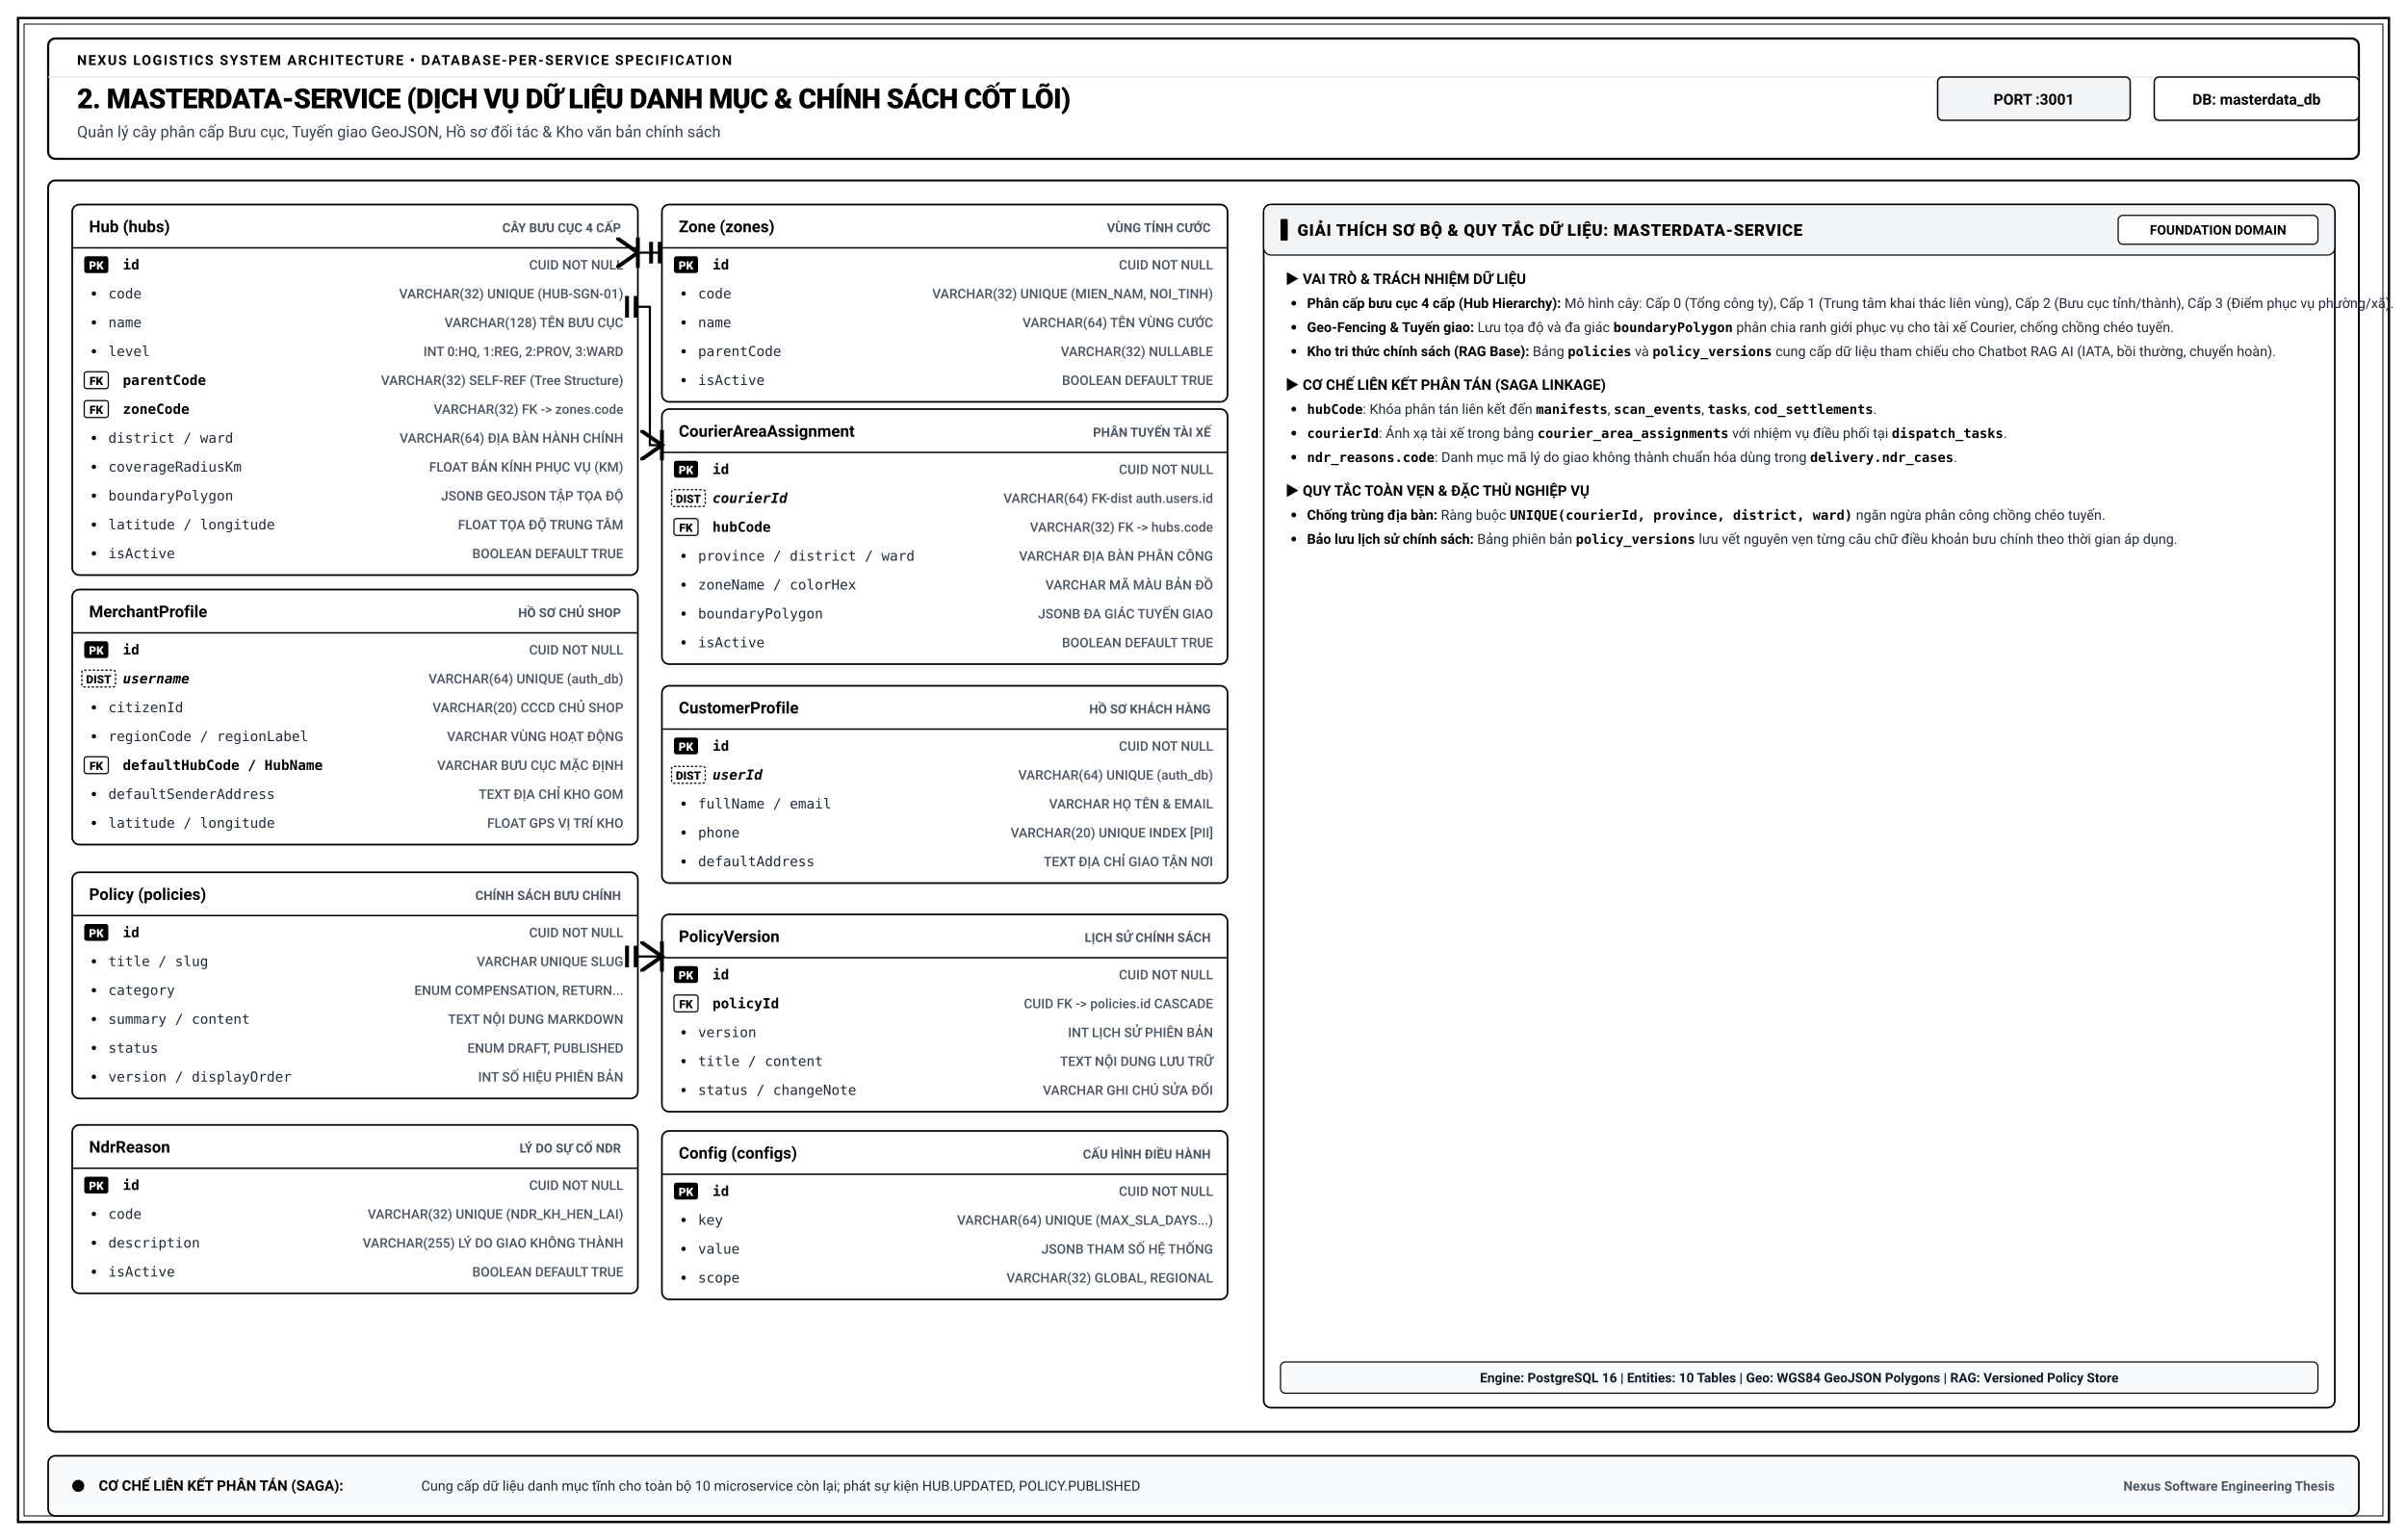
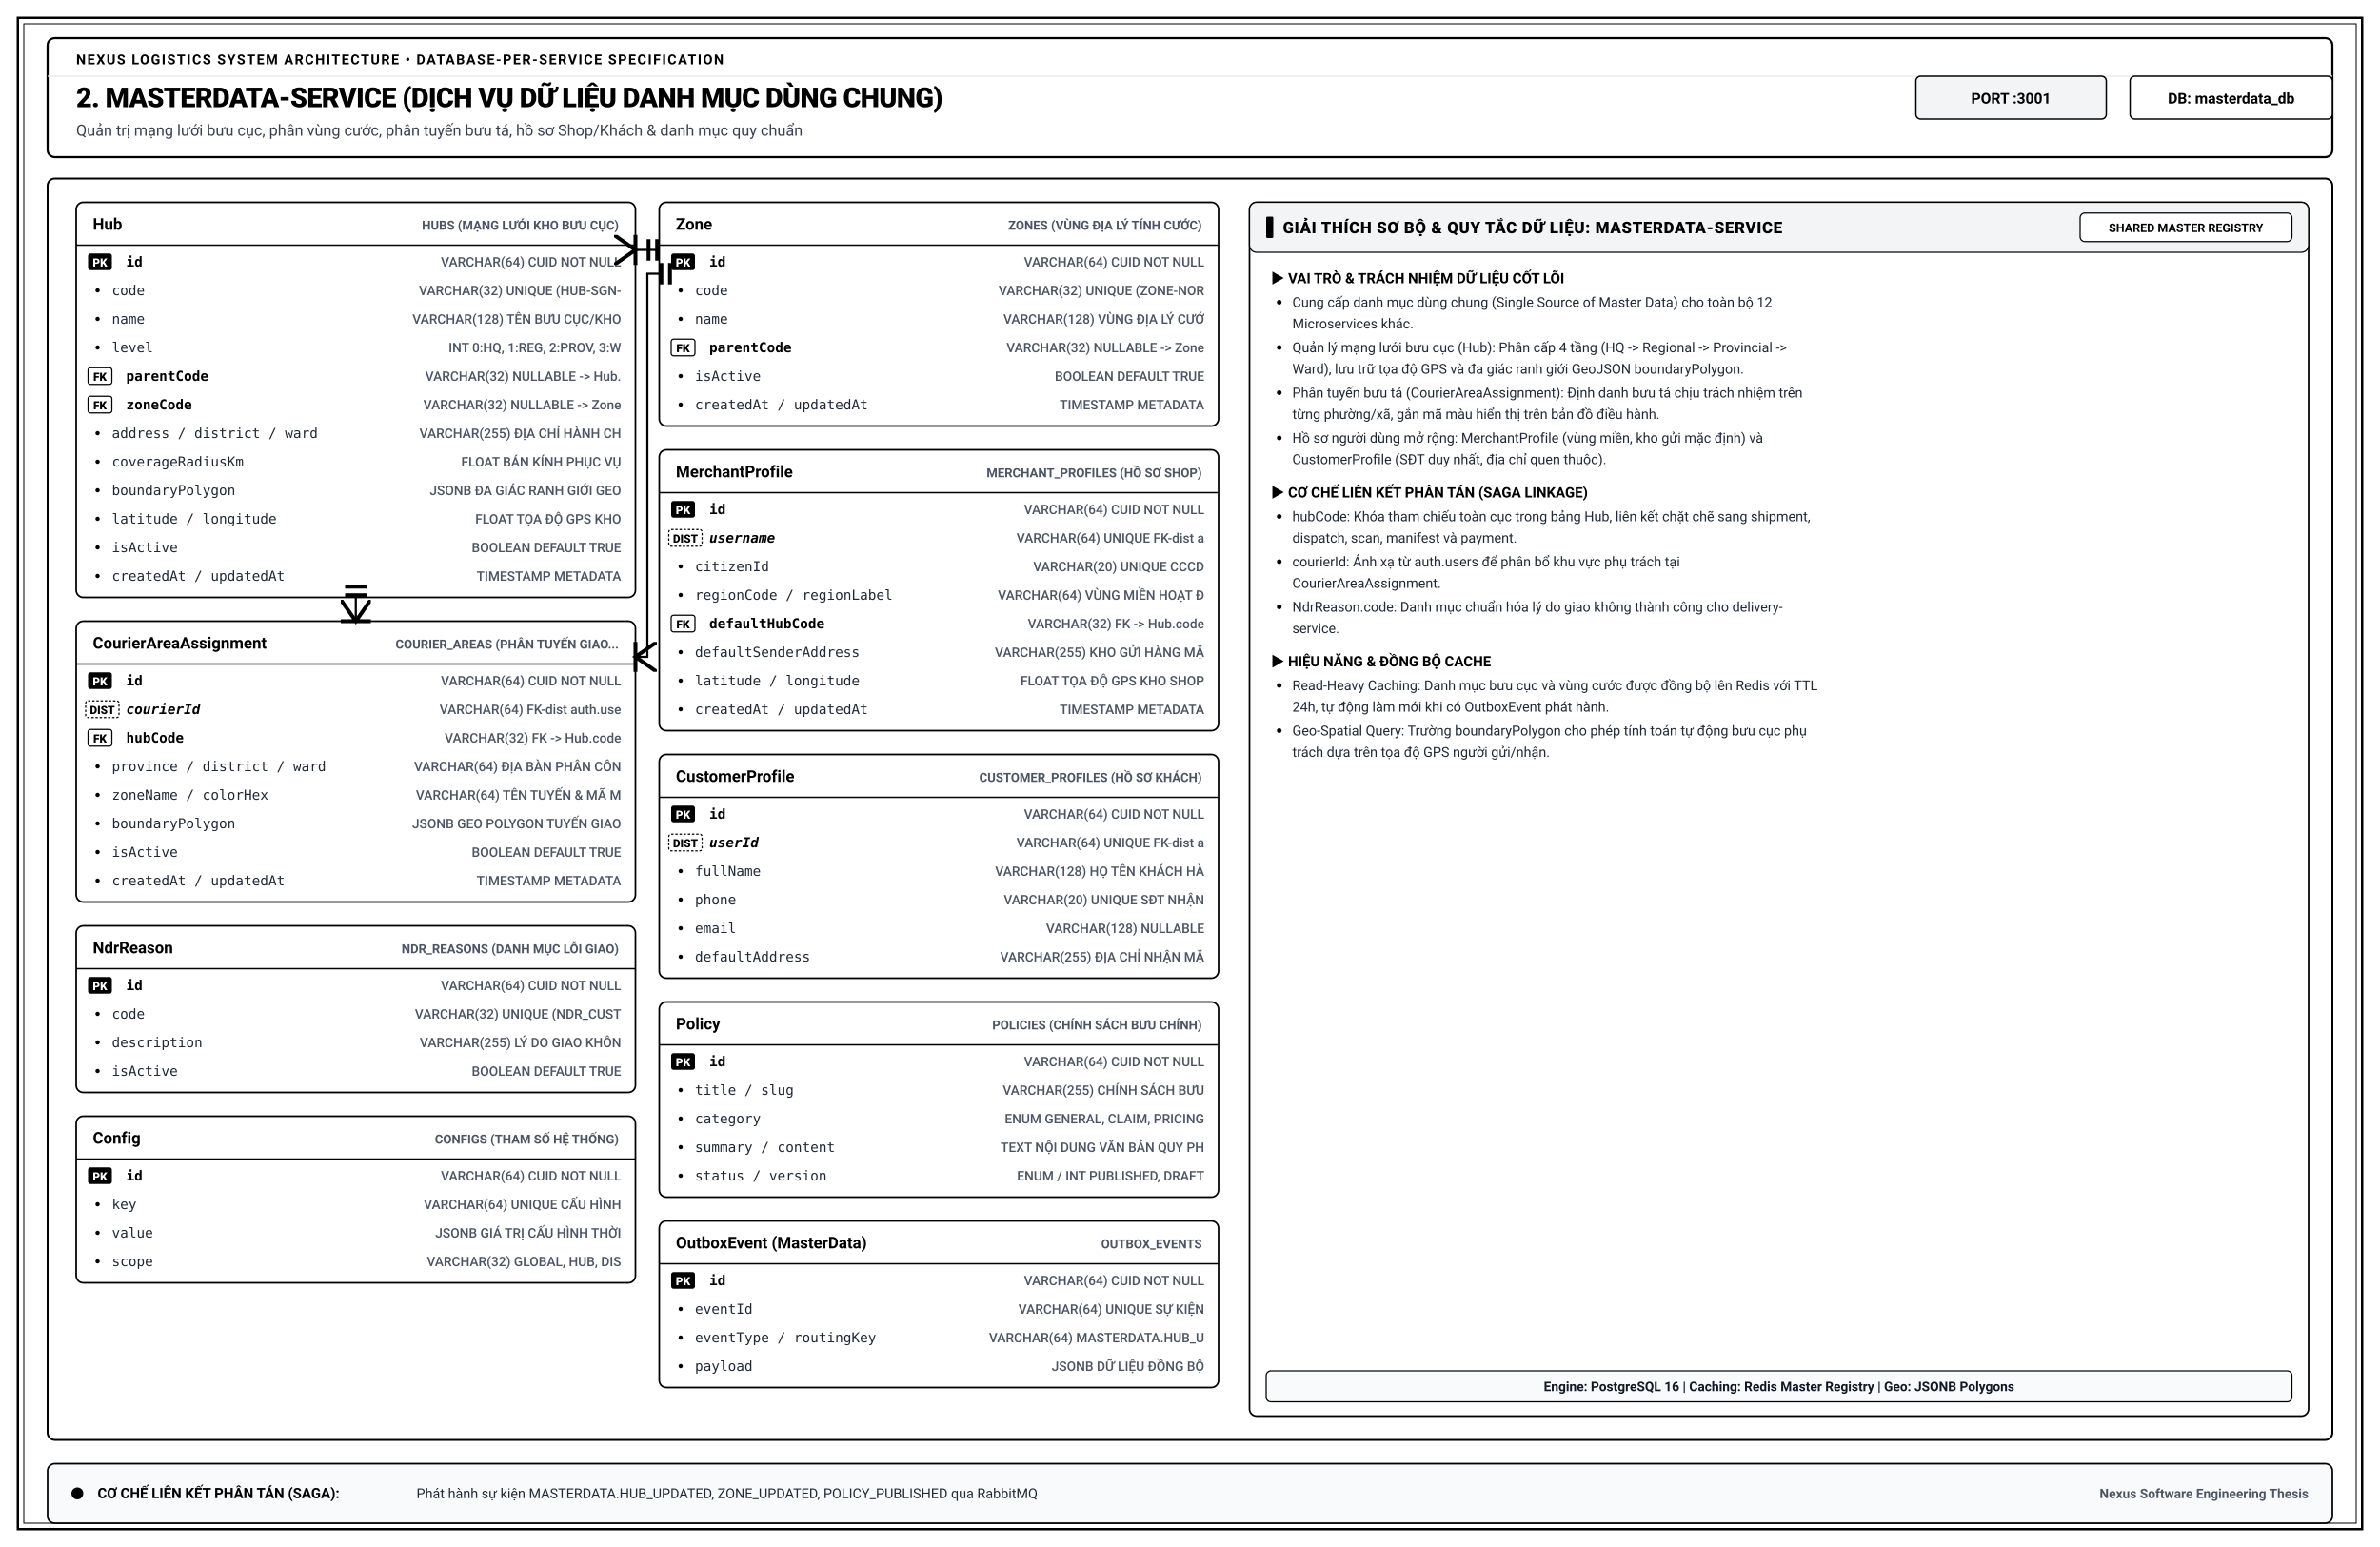
- <svg xmlns="http://www.w3.org/2000/svg" viewBox="0 0 2000 1280" width="100%" height="100%" style="background:#FFFFFF;">
+ <svg xmlns="http://www.w3.org/2000/svg" viewBox="0 0 2000 1300" width="100%" height="100%" style="background:#FFFFFF;">
  <defs>
    <marker id="crow-many" markerWidth="14" markerHeight="14" refX="10" refY="7" orient="auto">
      <path d="M 0 0 L 10 7 L 0 14 M 10 0 L 10 14" stroke="#000000" stroke-width="1.8" fill="none" />
    </marker>
    <marker id="crow-one" markerWidth="14" markerHeight="14" refX="10" refY="7" orient="auto">
      <line x1="5" y1="2" x2="5" y2="12" stroke="#000000" stroke-width="1.8" />
      <line x1="9" y1="2" x2="9" y2="12" stroke="#000000" stroke-width="1.8" />
    </marker>
    <marker id="arrow-dist" markerWidth="12" markerHeight="12" refX="9" refY="6" orient="auto">
      <path d="M 0 1 L 9 6 L 0 11 z" fill="#000000" />
    </marker>
  </defs>
  <rect width="100%" height="100%" fill="#FFFFFF" />
-   <rect x="15" y="15" width="1970" height="1250" fill="none" stroke="#000000" stroke-width="2" />
-   <rect x="20" y="20" width="1960" height="1240" fill="none" stroke="#000000" stroke-width="0.8" />
+   <rect x="15" y="15" width="1970" height="1270" fill="none" stroke="#000000" stroke-width="2" />
+   <rect x="20" y="20" width="1960" height="1260" fill="none" stroke="#000000" stroke-width="0.8" />
  <style>
    text { font-family: -apple-system, BlinkMacSystemFont, "Segoe UI", Roboto, "Helvetica Neue", Arial, sans-serif; }
    .doc-badge { font-size: 11.5px; font-weight: 700; fill: #000000; letter-spacing: 1.2px; text-transform: uppercase; }
    .doc-title { font-size: 23px; font-weight: 800; fill: #000000; letter-spacing: -0.5px; }
    .doc-subtitle { font-size: 13px; font-weight: 400; fill: #374151; }
    
    .tbl-header { font-size: 13.5px; font-weight: 700; fill: #000000; }
    .tbl-tag { font-size: 10.5px; font-weight: 600; fill: #4B5563; text-transform: uppercase; }
    .tbl-field-pk { font-size: 11.5px; font-weight: 700; fill: #000000; font-family: ui-monospace, Menlo, monospace; }
    .tbl-field-fk { font-size: 11.5px; font-weight: 600; fill: #000000; font-family: ui-monospace, Menlo, monospace; }
    .tbl-field-dist { font-size: 11.5px; font-weight: 600; fill: #000000; font-style: italic; font-family: ui-monospace, Menlo, monospace; }
    .tbl-field-normal { font-size: 11.5px; font-weight: 500; fill: #1F2937; font-family: ui-monospace, Menlo, monospace; }
    .tbl-type { font-size: 11px; font-weight: 500; fill: #4B5563; }

    .badge-pk { font-size: 9.5px; font-weight: 800; fill: #FFFFFF; }
    .badge-fk { font-size: 9.5px; font-weight: 800; fill: #000000; }
    .badge-dist { font-size: 9.5px; font-weight: 800; fill: #000000; }

    .panel-header { font-size: 13.5px; font-weight: 800; fill: #000000; text-transform: uppercase; letter-spacing: 0.5px; }
    .panel-sec-title { font-size: 12px; font-weight: 700; fill: #000000; }
    .panel-body { font-size: 11.5px; font-weight: 400; fill: #1F2937; }
    .panel-bold { font-weight: 700; fill: #000000; }
    .panel-code { font-family: ui-monospace, Menlo, monospace; font-size: 11px; font-weight: 700; fill: #000000; }
  </style>
  <g id="Header" transform="translate(40, 32)">
    <rect width="1920" height="100" rx="6" fill="#FFFFFF" stroke="#000000" stroke-width="1.8" />
    <line x1="0" y1="32" x2="1920" y2="32" stroke="#E5E7EB" stroke-width="1" />
    <text x="24" y="22" class="doc-badge">NEXUS LOGISTICS SYSTEM ARCHITECTURE • DATABASE-PER-SERVICE SPECIFICATION</text>
-     <text x="24" y="58" class="doc-title">2. MASTERDATA-SERVICE (DỊCH VỤ DỮ LIỆU DANH MỤC &amp; CHÍNH SÁCH CỐT LÕI)</text>
-     <text x="24" y="82" class="doc-subtitle">Quản lý cây phân cấp Bưu cục, Tuyến giao GeoJSON, Hồ sơ đối tác &amp; Kho văn bản chính sách</text>
+     <text x="24" y="58" class="doc-title">2. MASTERDATA-SERVICE (DỊCH VỤ DỮ LIỆU DANH MỤC DÙNG CHUNG)</text>
+     <text x="24" y="82" class="doc-subtitle">Quản trị mạng lưới bưu cục, phân vùng cước, phân tuyến bưu tá, hồ sơ Shop/Khách &amp; danh mục quy chuẩn</text>
    <rect x="1570" y="32" width="160" height="36" rx="4" fill="#F3F4F6" stroke="#000000" stroke-width="1.2" />
    <text x="1650" y="55" font-size="12.5" font-weight="700" fill="#000000" text-anchor="middle">PORT :3001</text>
    <rect x="1750" y="32" width="170" height="36" rx="4" fill="#FFFFFF" stroke="#000000" stroke-width="1.2" />
    <text x="1835" y="55" font-size="12.5" font-weight="700" fill="#000000" text-anchor="middle">DB: masterdata_db</text>
  </g>
  <g id="ServiceBody" transform="translate(40, 150)">
-     <rect width="1920" height="1040" rx="6" fill="#FFFFFF" stroke="#000000" stroke-width="1.6" />
-     <g transform="translate(20, 20)">
-       <rect width="470" height="308" rx="6" fill="#FFFFFF" stroke="#000000" stroke-width="1.4" />
-       <line x1="0" y1="36" x2="470" y2="36" stroke="#000000" stroke-width="1.2" />
-       <text x="14" y="23" class="tbl-header">Hub (hubs)</text>
-       <text x="456" y="23" class="tbl-tag" text-anchor="end">CÂY BƯU CỤC 4 CẤP</text>
-       <rect x="10" y="43" width="20" height="14" rx="2" fill="#000000" />
-       <text x="20" y="54" class="badge-pk" text-anchor="middle">PK</text>
-       <text x="42" y="54" class="tbl-field-pk">id</text>
-       <text x="458" y="54" class="tbl-type" text-anchor="end">CUID NOT NULL</text>
+     <rect width="1920" height="1060" rx="6" fill="#FFFFFF" stroke="#000000" stroke-width="1.6" />
+     <g transform="translate(24, 20)">
+       <rect width="470" height="332" rx="6" fill="#FFFFFF" stroke="#000000" stroke-width="1.4" />
+       <line x1="0" y1="36" x2="470" y2="36" stroke="#000000" stroke-width="1.2" />
+       <text x="14" y="23" class="tbl-header">Hub</text>
+       <text x="456" y="23" class="tbl-tag" text-anchor="end">HUBS (MẠNG LƯỚI KHO BƯU CỤC)</text>
+       <rect x="10" y="43" width="20" height="14" rx="2" fill="#000000" />
+       <text x="20" y="54" class="badge-pk" text-anchor="middle">PK</text>
+       <text x="42" y="54" class="tbl-field-pk">id</text>
+       <text x="458" y="54" class="tbl-type" text-anchor="end">VARCHAR(64) CUID NOT NULL</text>
      <circle cx="18" cy="74" r="1.8" fill="#000000" />
      <text x="30" y="78" class="tbl-field-normal">code</text>
-       <text x="458" y="78" class="tbl-type" text-anchor="end">VARCHAR(32) UNIQUE (HUB-SGN-01)</text>
+       <text x="458" y="78" class="tbl-type" text-anchor="end">VARCHAR(32) UNIQUE (HUB-SGN-</text>
      <circle cx="18" cy="98" r="1.8" fill="#000000" />
      <text x="30" y="102" class="tbl-field-normal">name</text>
-       <text x="458" y="102" class="tbl-type" text-anchor="end">VARCHAR(128) TÊN BƯU CỤC</text>
+       <text x="458" y="102" class="tbl-type" text-anchor="end">VARCHAR(128) TÊN BƯU CỤC/KHO</text>
      <circle cx="18" cy="122" r="1.8" fill="#000000" />
      <text x="30" y="126" class="tbl-field-normal">level</text>
-       <text x="458" y="126" class="tbl-type" text-anchor="end">INT 0:HQ, 1:REG, 2:PROV, 3:WARD</text>
+       <text x="458" y="126" class="tbl-type" text-anchor="end">INT 0:HQ, 1:REG, 2:PROV, 3:W</text>
      <rect x="10" y="139" width="20" height="14" rx="2" fill="#FFFFFF" stroke="#000000" stroke-width="1" />
      <text x="20" y="150" class="badge-fk" text-anchor="middle">FK</text>
      <text x="42" y="150" class="tbl-field-fk">parentCode</text>
-       <text x="458" y="150" class="tbl-type" text-anchor="end">VARCHAR(32) SELF-REF (Tree Structure)</text>
+       <text x="458" y="150" class="tbl-type" text-anchor="end">VARCHAR(32) NULLABLE -&gt; Hub.</text>
      <rect x="10" y="163" width="20" height="14" rx="2" fill="#FFFFFF" stroke="#000000" stroke-width="1" />
      <text x="20" y="174" class="badge-fk" text-anchor="middle">FK</text>
      <text x="42" y="174" class="tbl-field-fk">zoneCode</text>
-       <text x="458" y="174" class="tbl-type" text-anchor="end">VARCHAR(32) FK -&gt; zones.code</text>
+       <text x="458" y="174" class="tbl-type" text-anchor="end">VARCHAR(32) NULLABLE -&gt; Zone</text>
      <circle cx="18" cy="194" r="1.8" fill="#000000" />
-       <text x="30" y="198" class="tbl-field-normal">district / ward</text>
-       <text x="458" y="198" class="tbl-type" text-anchor="end">VARCHAR(64) ĐỊA BÀN HÀNH CHÍNH</text>
+       <text x="30" y="198" class="tbl-field-normal">address / district / ward</text>
+       <text x="458" y="198" class="tbl-type" text-anchor="end">VARCHAR(255) ĐỊA CHỈ HÀNH CH</text>
      <circle cx="18" cy="218" r="1.8" fill="#000000" />
      <text x="30" y="222" class="tbl-field-normal">coverageRadiusKm</text>
-       <text x="458" y="222" class="tbl-type" text-anchor="end">FLOAT BÁN KÍNH PHỤC VỤ (KM)</text>
+       <text x="458" y="222" class="tbl-type" text-anchor="end">FLOAT BÁN KÍNH PHỤC VỤ</text>
      <circle cx="18" cy="242" r="1.8" fill="#000000" />
      <text x="30" y="246" class="tbl-field-normal">boundaryPolygon</text>
-       <text x="458" y="246" class="tbl-type" text-anchor="end">JSONB GEOJSON TẬP TỌA ĐỘ</text>
+       <text x="458" y="246" class="tbl-type" text-anchor="end">JSONB ĐA GIÁC RANH GIỚI GEO</text>
      <circle cx="18" cy="266" r="1.8" fill="#000000" />
      <text x="30" y="270" class="tbl-field-normal">latitude / longitude</text>
-       <text x="458" y="270" class="tbl-type" text-anchor="end">FLOAT TỌA ĐỘ TRUNG TÂM</text>
+       <text x="458" y="270" class="tbl-type" text-anchor="end">FLOAT TỌA ĐỘ GPS KHO</text>
      <circle cx="18" cy="290" r="1.8" fill="#000000" />
      <text x="30" y="294" class="tbl-field-normal">isActive</text>
      <text x="458" y="294" class="tbl-type" text-anchor="end">BOOLEAN DEFAULT TRUE</text>
-     </g>
-     <g transform="translate(510, 20)">
-       <rect width="470" height="164" rx="6" fill="#FFFFFF" stroke="#000000" stroke-width="1.4" />
-       <line x1="0" y1="36" x2="470" y2="36" stroke="#000000" stroke-width="1.2" />
-       <text x="14" y="23" class="tbl-header">Zone (zones)</text>
-       <text x="456" y="23" class="tbl-tag" text-anchor="end">VÙNG TÍNH CƯỚC</text>
-       <rect x="10" y="43" width="20" height="14" rx="2" fill="#000000" />
-       <text x="20" y="54" class="badge-pk" text-anchor="middle">PK</text>
-       <text x="42" y="54" class="tbl-field-pk">id</text>
-       <text x="458" y="54" class="tbl-type" text-anchor="end">CUID NOT NULL</text>
+       <circle cx="18" cy="314" r="1.8" fill="#000000" />
+       <text x="30" y="318" class="tbl-field-normal">createdAt / updatedAt</text>
+       <text x="458" y="318" class="tbl-type" text-anchor="end">TIMESTAMP METADATA</text>
+     </g>
+     <g transform="translate(514, 20)">
+       <rect width="470" height="188" rx="6" fill="#FFFFFF" stroke="#000000" stroke-width="1.4" />
+       <line x1="0" y1="36" x2="470" y2="36" stroke="#000000" stroke-width="1.2" />
+       <text x="14" y="23" class="tbl-header">Zone</text>
+       <text x="456" y="23" class="tbl-tag" text-anchor="end">ZONES (VÙNG ĐỊA LÝ TÍNH CƯỚC)</text>
+       <rect x="10" y="43" width="20" height="14" rx="2" fill="#000000" />
+       <text x="20" y="54" class="badge-pk" text-anchor="middle">PK</text>
+       <text x="42" y="54" class="tbl-field-pk">id</text>
+       <text x="458" y="54" class="tbl-type" text-anchor="end">VARCHAR(64) CUID NOT NULL</text>
      <circle cx="18" cy="74" r="1.8" fill="#000000" />
      <text x="30" y="78" class="tbl-field-normal">code</text>
-       <text x="458" y="78" class="tbl-type" text-anchor="end">VARCHAR(32) UNIQUE (MIEN_NAM, NOI_TINH)</text>
+       <text x="458" y="78" class="tbl-type" text-anchor="end">VARCHAR(32) UNIQUE (ZONE-NOR</text>
      <circle cx="18" cy="98" r="1.8" fill="#000000" />
      <text x="30" y="102" class="tbl-field-normal">name</text>
-       <text x="458" y="102" class="tbl-type" text-anchor="end">VARCHAR(64) TÊN VÙNG CƯỚC</text>
-       <circle cx="18" cy="122" r="1.8" fill="#000000" />
-       <text x="30" y="126" class="tbl-field-normal">parentCode</text>
-       <text x="458" y="126" class="tbl-type" text-anchor="end">VARCHAR(32) NULLABLE</text>
+       <text x="458" y="102" class="tbl-type" text-anchor="end">VARCHAR(128) VÙNG ĐỊA LÝ CƯỚ</text>
+       <rect x="10" y="115" width="20" height="14" rx="2" fill="#FFFFFF" stroke="#000000" stroke-width="1" />
+       <text x="20" y="126" class="badge-fk" text-anchor="middle">FK</text>
+       <text x="42" y="126" class="tbl-field-fk">parentCode</text>
+       <text x="458" y="126" class="tbl-type" text-anchor="end">VARCHAR(32) NULLABLE -&gt; Zone</text>
      <circle cx="18" cy="146" r="1.8" fill="#000000" />
      <text x="30" y="150" class="tbl-field-normal">isActive</text>
      <text x="458" y="150" class="tbl-type" text-anchor="end">BOOLEAN DEFAULT TRUE</text>
-     </g>
-     <g transform="translate(510, 190)">
-       <rect width="470" height="212" rx="6" fill="#FFFFFF" stroke="#000000" stroke-width="1.4" />
+       <circle cx="18" cy="170" r="1.8" fill="#000000" />
+       <text x="30" y="174" class="tbl-field-normal">createdAt / updatedAt</text>
+       <text x="458" y="174" class="tbl-type" text-anchor="end">TIMESTAMP METADATA</text>
+     </g>
+     <g transform="translate(24, 372)">
+       <rect width="470" height="236" rx="6" fill="#FFFFFF" stroke="#000000" stroke-width="1.4" />
      <line x1="0" y1="36" x2="470" y2="36" stroke="#000000" stroke-width="1.2" />
      <text x="14" y="23" class="tbl-header">CourierAreaAssignment</text>
-       <text x="456" y="23" class="tbl-tag" text-anchor="end">PHÂN TUYẾN TÀI XẾ</text>
-       <rect x="10" y="43" width="20" height="14" rx="2" fill="#000000" />
-       <text x="20" y="54" class="badge-pk" text-anchor="middle">PK</text>
-       <text x="42" y="54" class="tbl-field-pk">id</text>
-       <text x="458" y="54" class="tbl-type" text-anchor="end">CUID NOT NULL</text>
+       <text x="456" y="23" class="tbl-tag" text-anchor="end">COURIER_AREAS (PHÂN TUYẾN GIAO...</text>
+       <rect x="10" y="43" width="20" height="14" rx="2" fill="#000000" />
+       <text x="20" y="54" class="badge-pk" text-anchor="middle">PK</text>
+       <text x="42" y="54" class="tbl-field-pk">id</text>
+       <text x="458" y="54" class="tbl-type" text-anchor="end">VARCHAR(64) CUID NOT NULL</text>
      <rect x="8" y="67" width="28" height="14" rx="2" fill="#FFFFFF" stroke="#000000" stroke-width="1" stroke-dasharray="2 1.5" />
      <text x="22" y="78" class="badge-dist" text-anchor="middle">DIST</text>
      <text x="42" y="78" class="tbl-field-dist">courierId</text>
-       <text x="458" y="78" class="tbl-type" text-anchor="end">VARCHAR(64) FK-dist auth.users.id</text>
+       <text x="458" y="78" class="tbl-type" text-anchor="end">VARCHAR(64) FK-dist auth.use</text>
      <rect x="10" y="91" width="20" height="14" rx="2" fill="#FFFFFF" stroke="#000000" stroke-width="1" />
      <text x="20" y="102" class="badge-fk" text-anchor="middle">FK</text>
      <text x="42" y="102" class="tbl-field-fk">hubCode</text>
-       <text x="458" y="102" class="tbl-type" text-anchor="end">VARCHAR(32) FK -&gt; hubs.code</text>
+       <text x="458" y="102" class="tbl-type" text-anchor="end">VARCHAR(32) FK -&gt; Hub.code</text>
      <circle cx="18" cy="122" r="1.8" fill="#000000" />
      <text x="30" y="126" class="tbl-field-normal">province / district / ward</text>
-       <text x="458" y="126" class="tbl-type" text-anchor="end">VARCHAR ĐỊA BÀN PHÂN CÔNG</text>
+       <text x="458" y="126" class="tbl-type" text-anchor="end">VARCHAR(64) ĐỊA BÀN PHÂN CÔN</text>
      <circle cx="18" cy="146" r="1.8" fill="#000000" />
      <text x="30" y="150" class="tbl-field-normal">zoneName / colorHex</text>
-       <text x="458" y="150" class="tbl-type" text-anchor="end">VARCHAR MÃ MÀU BẢN ĐỒ</text>
+       <text x="458" y="150" class="tbl-type" text-anchor="end">VARCHAR(64) TÊN TUYẾN &amp; MÃ M</text>
      <circle cx="18" cy="170" r="1.8" fill="#000000" />
      <text x="30" y="174" class="tbl-field-normal">boundaryPolygon</text>
-       <text x="458" y="174" class="tbl-type" text-anchor="end">JSONB ĐA GIÁC TUYẾN GIAO</text>
+       <text x="458" y="174" class="tbl-type" text-anchor="end">JSONB GEO POLYGON TUYẾN GIAO</text>
      <circle cx="18" cy="194" r="1.8" fill="#000000" />
      <text x="30" y="198" class="tbl-field-normal">isActive</text>
      <text x="458" y="198" class="tbl-type" text-anchor="end">BOOLEAN DEFAULT TRUE</text>
-     </g>
-     <g transform="translate(20, 340)">
-       <rect width="470" height="212" rx="6" fill="#FFFFFF" stroke="#000000" stroke-width="1.4" />
+       <circle cx="18" cy="218" r="1.8" fill="#000000" />
+       <text x="30" y="222" class="tbl-field-normal">createdAt / updatedAt</text>
+       <text x="458" y="222" class="tbl-type" text-anchor="end">TIMESTAMP METADATA</text>
+     </g>
+     <g transform="translate(514, 228)">
+       <rect width="470" height="236" rx="6" fill="#FFFFFF" stroke="#000000" stroke-width="1.4" />
      <line x1="0" y1="36" x2="470" y2="36" stroke="#000000" stroke-width="1.2" />
      <text x="14" y="23" class="tbl-header">MerchantProfile</text>
-       <text x="456" y="23" class="tbl-tag" text-anchor="end">HỒ SƠ CHỦ SHOP</text>
-       <rect x="10" y="43" width="20" height="14" rx="2" fill="#000000" />
-       <text x="20" y="54" class="badge-pk" text-anchor="middle">PK</text>
-       <text x="42" y="54" class="tbl-field-pk">id</text>
-       <text x="458" y="54" class="tbl-type" text-anchor="end">CUID NOT NULL</text>
+       <text x="456" y="23" class="tbl-tag" text-anchor="end">MERCHANT_PROFILES (HỒ SƠ SHOP)</text>
+       <rect x="10" y="43" width="20" height="14" rx="2" fill="#000000" />
+       <text x="20" y="54" class="badge-pk" text-anchor="middle">PK</text>
+       <text x="42" y="54" class="tbl-field-pk">id</text>
+       <text x="458" y="54" class="tbl-type" text-anchor="end">VARCHAR(64) CUID NOT NULL</text>
      <rect x="8" y="67" width="28" height="14" rx="2" fill="#FFFFFF" stroke="#000000" stroke-width="1" stroke-dasharray="2 1.5" />
      <text x="22" y="78" class="badge-dist" text-anchor="middle">DIST</text>
      <text x="42" y="78" class="tbl-field-dist">username</text>
-       <text x="458" y="78" class="tbl-type" text-anchor="end">VARCHAR(64) UNIQUE (auth_db)</text>
+       <text x="458" y="78" class="tbl-type" text-anchor="end">VARCHAR(64) UNIQUE FK-dist a</text>
      <circle cx="18" cy="98" r="1.8" fill="#000000" />
      <text x="30" y="102" class="tbl-field-normal">citizenId</text>
-       <text x="458" y="102" class="tbl-type" text-anchor="end">VARCHAR(20) CCCD CHỦ SHOP</text>
+       <text x="458" y="102" class="tbl-type" text-anchor="end">VARCHAR(20) UNIQUE CCCD</text>
      <circle cx="18" cy="122" r="1.8" fill="#000000" />
      <text x="30" y="126" class="tbl-field-normal">regionCode / regionLabel</text>
-       <text x="458" y="126" class="tbl-type" text-anchor="end">VARCHAR VÙNG HOẠT ĐỘNG</text>
+       <text x="458" y="126" class="tbl-type" text-anchor="end">VARCHAR(64) VÙNG MIỀN HOẠT Đ</text>
      <rect x="10" y="139" width="20" height="14" rx="2" fill="#FFFFFF" stroke="#000000" stroke-width="1" />
      <text x="20" y="150" class="badge-fk" text-anchor="middle">FK</text>
-       <text x="42" y="150" class="tbl-field-fk">defaultHubCode / HubName</text>
-       <text x="458" y="150" class="tbl-type" text-anchor="end">VARCHAR BƯU CỤC MẶC ĐỊNH</text>
+       <text x="42" y="150" class="tbl-field-fk">defaultHubCode</text>
+       <text x="458" y="150" class="tbl-type" text-anchor="end">VARCHAR(32) FK -&gt; Hub.code</text>
      <circle cx="18" cy="170" r="1.8" fill="#000000" />
      <text x="30" y="174" class="tbl-field-normal">defaultSenderAddress</text>
-       <text x="458" y="174" class="tbl-type" text-anchor="end">TEXT ĐỊA CHỈ KHO GOM</text>
+       <text x="458" y="174" class="tbl-type" text-anchor="end">VARCHAR(255) KHO GỬI HÀNG MẶ</text>
      <circle cx="18" cy="194" r="1.8" fill="#000000" />
      <text x="30" y="198" class="tbl-field-normal">latitude / longitude</text>
-       <text x="458" y="198" class="tbl-type" text-anchor="end">FLOAT GPS VỊ TRÍ KHO</text>
-     </g>
-     <g transform="translate(510, 420)">
-       <rect width="470" height="164" rx="6" fill="#FFFFFF" stroke="#000000" stroke-width="1.4" />
+       <text x="458" y="198" class="tbl-type" text-anchor="end">FLOAT TỌA ĐỘ GPS KHO SHOP</text>
+       <circle cx="18" cy="218" r="1.8" fill="#000000" />
+       <text x="30" y="222" class="tbl-field-normal">createdAt / updatedAt</text>
+       <text x="458" y="222" class="tbl-type" text-anchor="end">TIMESTAMP METADATA</text>
+     </g>
+     <g transform="translate(514, 484)">
+       <rect width="470" height="188" rx="6" fill="#FFFFFF" stroke="#000000" stroke-width="1.4" />
      <line x1="0" y1="36" x2="470" y2="36" stroke="#000000" stroke-width="1.2" />
      <text x="14" y="23" class="tbl-header">CustomerProfile</text>
-       <text x="456" y="23" class="tbl-tag" text-anchor="end">HỒ SƠ KHÁCH HÀNG</text>
-       <rect x="10" y="43" width="20" height="14" rx="2" fill="#000000" />
-       <text x="20" y="54" class="badge-pk" text-anchor="middle">PK</text>
-       <text x="42" y="54" class="tbl-field-pk">id</text>
-       <text x="458" y="54" class="tbl-type" text-anchor="end">CUID NOT NULL</text>
+       <text x="456" y="23" class="tbl-tag" text-anchor="end">CUSTOMER_PROFILES (HỒ SƠ KHÁCH)</text>
+       <rect x="10" y="43" width="20" height="14" rx="2" fill="#000000" />
+       <text x="20" y="54" class="badge-pk" text-anchor="middle">PK</text>
+       <text x="42" y="54" class="tbl-field-pk">id</text>
+       <text x="458" y="54" class="tbl-type" text-anchor="end">VARCHAR(64) CUID NOT NULL</text>
      <rect x="8" y="67" width="28" height="14" rx="2" fill="#FFFFFF" stroke="#000000" stroke-width="1" stroke-dasharray="2 1.5" />
      <text x="22" y="78" class="badge-dist" text-anchor="middle">DIST</text>
      <text x="42" y="78" class="tbl-field-dist">userId</text>
-       <text x="458" y="78" class="tbl-type" text-anchor="end">VARCHAR(64) UNIQUE (auth_db)</text>
-       <circle cx="18" cy="98" r="1.8" fill="#000000" />
-       <text x="30" y="102" class="tbl-field-normal">fullName / email</text>
-       <text x="458" y="102" class="tbl-type" text-anchor="end">VARCHAR HỌ TÊN &amp; EMAIL</text>
+       <text x="458" y="78" class="tbl-type" text-anchor="end">VARCHAR(64) UNIQUE FK-dist a</text>
+       <circle cx="18" cy="98" r="1.8" fill="#000000" />
+       <text x="30" y="102" class="tbl-field-normal">fullName</text>
+       <text x="458" y="102" class="tbl-type" text-anchor="end">VARCHAR(128) HỌ TÊN KHÁCH HÀ</text>
      <circle cx="18" cy="122" r="1.8" fill="#000000" />
      <text x="30" y="126" class="tbl-field-normal">phone</text>
-       <text x="458" y="126" class="tbl-type" text-anchor="end">VARCHAR(20) UNIQUE INDEX [PII]</text>
+       <text x="458" y="126" class="tbl-type" text-anchor="end">VARCHAR(20) UNIQUE SĐT NHẬN</text>
      <circle cx="18" cy="146" r="1.8" fill="#000000" />
-       <text x="30" y="150" class="tbl-field-normal">defaultAddress</text>
-       <text x="458" y="150" class="tbl-type" text-anchor="end">TEXT ĐỊA CHỈ GIAO TẬN NƠI</text>
-     </g>
-     <g transform="translate(20, 575)">
-       <rect width="470" height="188" rx="6" fill="#FFFFFF" stroke="#000000" stroke-width="1.4" />
-       <line x1="0" y1="36" x2="470" y2="36" stroke="#000000" stroke-width="1.2" />
-       <text x="14" y="23" class="tbl-header">Policy (policies)</text>
-       <text x="456" y="23" class="tbl-tag" text-anchor="end">CHÍNH SÁCH BƯU CHÍNH</text>
-       <rect x="10" y="43" width="20" height="14" rx="2" fill="#000000" />
-       <text x="20" y="54" class="badge-pk" text-anchor="middle">PK</text>
-       <text x="42" y="54" class="tbl-field-pk">id</text>
-       <text x="458" y="54" class="tbl-type" text-anchor="end">CUID NOT NULL</text>
-       <circle cx="18" cy="74" r="1.8" fill="#000000" />
-       <text x="30" y="78" class="tbl-field-normal">title / slug</text>
-       <text x="458" y="78" class="tbl-type" text-anchor="end">VARCHAR UNIQUE SLUG</text>
-       <circle cx="18" cy="98" r="1.8" fill="#000000" />
-       <text x="30" y="102" class="tbl-field-normal">category</text>
-       <text x="458" y="102" class="tbl-type" text-anchor="end">ENUM COMPENSATION, RETURN...</text>
-       <circle cx="18" cy="122" r="1.8" fill="#000000" />
-       <text x="30" y="126" class="tbl-field-normal">summary / content</text>
-       <text x="458" y="126" class="tbl-type" text-anchor="end">TEXT NỘI DUNG MARKDOWN</text>
-       <circle cx="18" cy="146" r="1.8" fill="#000000" />
-       <text x="30" y="150" class="tbl-field-normal">status</text>
-       <text x="458" y="150" class="tbl-type" text-anchor="end">ENUM DRAFT, PUBLISHED</text>
+       <text x="30" y="150" class="tbl-field-normal">email</text>
+       <text x="458" y="150" class="tbl-type" text-anchor="end">VARCHAR(128) NULLABLE</text>
      <circle cx="18" cy="170" r="1.8" fill="#000000" />
-       <text x="30" y="174" class="tbl-field-normal">version / displayOrder</text>
-       <text x="458" y="174" class="tbl-type" text-anchor="end">INT SỐ HIỆU PHIÊN BẢN</text>
-     </g>
-     <g transform="translate(510, 610)">
-       <rect width="470" height="164" rx="6" fill="#FFFFFF" stroke="#000000" stroke-width="1.4" />
-       <line x1="0" y1="36" x2="470" y2="36" stroke="#000000" stroke-width="1.2" />
-       <text x="14" y="23" class="tbl-header">PolicyVersion</text>
-       <text x="456" y="23" class="tbl-tag" text-anchor="end">LỊCH SỬ CHÍNH SÁCH</text>
-       <rect x="10" y="43" width="20" height="14" rx="2" fill="#000000" />
-       <text x="20" y="54" class="badge-pk" text-anchor="middle">PK</text>
-       <text x="42" y="54" class="tbl-field-pk">id</text>
-       <text x="458" y="54" class="tbl-type" text-anchor="end">CUID NOT NULL</text>
-       <rect x="10" y="67" width="20" height="14" rx="2" fill="#FFFFFF" stroke="#000000" stroke-width="1" />
-       <text x="20" y="78" class="badge-fk" text-anchor="middle">FK</text>
-       <text x="42" y="78" class="tbl-field-fk">policyId</text>
-       <text x="458" y="78" class="tbl-type" text-anchor="end">CUID FK -&gt; policies.id CASCADE</text>
-       <circle cx="18" cy="98" r="1.8" fill="#000000" />
-       <text x="30" y="102" class="tbl-field-normal">version</text>
-       <text x="458" y="102" class="tbl-type" text-anchor="end">INT LỊCH SỬ PHIÊN BẢN</text>
-       <circle cx="18" cy="122" r="1.8" fill="#000000" />
-       <text x="30" y="126" class="tbl-field-normal">title / content</text>
-       <text x="458" y="126" class="tbl-type" text-anchor="end">TEXT NỘI DUNG LƯU TRỮ</text>
-       <circle cx="18" cy="146" r="1.8" fill="#000000" />
-       <text x="30" y="150" class="tbl-field-normal">status / changeNote</text>
-       <text x="458" y="150" class="tbl-type" text-anchor="end">VARCHAR GHI CHÚ SỬA ĐỔI</text>
-     </g>
-     <g transform="translate(20, 785)">
+       <text x="30" y="174" class="tbl-field-normal">defaultAddress</text>
+       <text x="458" y="174" class="tbl-type" text-anchor="end">VARCHAR(255) ĐỊA CHỈ NHẬN MẶ</text>
+     </g>
+     <g transform="translate(24, 628)">
      <rect width="470" height="140" rx="6" fill="#FFFFFF" stroke="#000000" stroke-width="1.4" />
      <line x1="0" y1="36" x2="470" y2="36" stroke="#000000" stroke-width="1.2" />
      <text x="14" y="23" class="tbl-header">NdrReason</text>
-       <text x="456" y="23" class="tbl-tag" text-anchor="end">LÝ DO SỰ CỐ NDR</text>
-       <rect x="10" y="43" width="20" height="14" rx="2" fill="#000000" />
-       <text x="20" y="54" class="badge-pk" text-anchor="middle">PK</text>
-       <text x="42" y="54" class="tbl-field-pk">id</text>
-       <text x="458" y="54" class="tbl-type" text-anchor="end">CUID NOT NULL</text>
+       <text x="456" y="23" class="tbl-tag" text-anchor="end">NDR_REASONS (DANH MỤC LỖI GIAO)</text>
+       <rect x="10" y="43" width="20" height="14" rx="2" fill="#000000" />
+       <text x="20" y="54" class="badge-pk" text-anchor="middle">PK</text>
+       <text x="42" y="54" class="tbl-field-pk">id</text>
+       <text x="458" y="54" class="tbl-type" text-anchor="end">VARCHAR(64) CUID NOT NULL</text>
      <circle cx="18" cy="74" r="1.8" fill="#000000" />
      <text x="30" y="78" class="tbl-field-normal">code</text>
-       <text x="458" y="78" class="tbl-type" text-anchor="end">VARCHAR(32) UNIQUE (NDR_KH_HEN_LAI)</text>
+       <text x="458" y="78" class="tbl-type" text-anchor="end">VARCHAR(32) UNIQUE (NDR_CUST</text>
      <circle cx="18" cy="98" r="1.8" fill="#000000" />
      <text x="30" y="102" class="tbl-field-normal">description</text>
-       <text x="458" y="102" class="tbl-type" text-anchor="end">VARCHAR(255) LÝ DO GIAO KHÔNG THÀNH</text>
+       <text x="458" y="102" class="tbl-type" text-anchor="end">VARCHAR(255) LÝ DO GIAO KHÔN</text>
      <circle cx="18" cy="122" r="1.8" fill="#000000" />
      <text x="30" y="126" class="tbl-field-normal">isActive</text>
      <text x="458" y="126" class="tbl-type" text-anchor="end">BOOLEAN DEFAULT TRUE</text>
    </g>
-     <g transform="translate(510, 790)">
+     <g transform="translate(24, 788)">
      <rect width="470" height="140" rx="6" fill="#FFFFFF" stroke="#000000" stroke-width="1.4" />
      <line x1="0" y1="36" x2="470" y2="36" stroke="#000000" stroke-width="1.2" />
-       <text x="14" y="23" class="tbl-header">Config (configs)</text>
-       <text x="456" y="23" class="tbl-tag" text-anchor="end">CẤU HÌNH ĐIỀU HÀNH</text>
-       <rect x="10" y="43" width="20" height="14" rx="2" fill="#000000" />
-       <text x="20" y="54" class="badge-pk" text-anchor="middle">PK</text>
-       <text x="42" y="54" class="tbl-field-pk">id</text>
-       <text x="458" y="54" class="tbl-type" text-anchor="end">CUID NOT NULL</text>
+       <text x="14" y="23" class="tbl-header">Config</text>
+       <text x="456" y="23" class="tbl-tag" text-anchor="end">CONFIGS (THAM SỐ HỆ THỐNG)</text>
+       <rect x="10" y="43" width="20" height="14" rx="2" fill="#000000" />
+       <text x="20" y="54" class="badge-pk" text-anchor="middle">PK</text>
+       <text x="42" y="54" class="tbl-field-pk">id</text>
+       <text x="458" y="54" class="tbl-type" text-anchor="end">VARCHAR(64) CUID NOT NULL</text>
      <circle cx="18" cy="74" r="1.8" fill="#000000" />
      <text x="30" y="78" class="tbl-field-normal">key</text>
-       <text x="458" y="78" class="tbl-type" text-anchor="end">VARCHAR(64) UNIQUE (MAX_SLA_DAYS...)</text>
+       <text x="458" y="78" class="tbl-type" text-anchor="end">VARCHAR(64) UNIQUE CẤU HÌNH</text>
      <circle cx="18" cy="98" r="1.8" fill="#000000" />
      <text x="30" y="102" class="tbl-field-normal">value</text>
-       <text x="458" y="102" class="tbl-type" text-anchor="end">JSONB THAM SỐ HỆ THỐNG</text>
+       <text x="458" y="102" class="tbl-type" text-anchor="end">JSONB GIÁ TRỊ CẤU HÌNH THỜI</text>
      <circle cx="18" cy="122" r="1.8" fill="#000000" />
      <text x="30" y="126" class="tbl-field-normal">scope</text>
-       <text x="458" y="126" class="tbl-type" text-anchor="end">VARCHAR(32) GLOBAL, REGIONAL</text>
-     </g>
-     <path d="M 490 60 L 510 60" stroke="#000000" stroke-width="1.8" fill="none" marker-start="url(#crow-many)" marker-end="url(#crow-one)" />
-     <path d="M 490 645 L 510 645" stroke="#000000" stroke-width="1.8" fill="none" marker-start="url(#crow-one)" marker-end="url(#crow-many)" />
-     <path d="M 490 105 L 500 105 L 500 220 L 510 220" stroke="#000000" stroke-width="1.8" fill="none" marker-start="url(#crow-one)" marker-end="url(#crow-many)" />
+       <text x="458" y="126" class="tbl-type" text-anchor="end">VARCHAR(32) GLOBAL, HUB, DIS</text>
+     </g>
+     <g transform="translate(514, 692)">
+       <rect width="470" height="164" rx="6" fill="#FFFFFF" stroke="#000000" stroke-width="1.4" />
+       <line x1="0" y1="36" x2="470" y2="36" stroke="#000000" stroke-width="1.2" />
+       <text x="14" y="23" class="tbl-header">Policy</text>
+       <text x="456" y="23" class="tbl-tag" text-anchor="end">POLICIES (CHÍNH SÁCH BƯU CHÍNH)</text>
+       <rect x="10" y="43" width="20" height="14" rx="2" fill="#000000" />
+       <text x="20" y="54" class="badge-pk" text-anchor="middle">PK</text>
+       <text x="42" y="54" class="tbl-field-pk">id</text>
+       <text x="458" y="54" class="tbl-type" text-anchor="end">VARCHAR(64) CUID NOT NULL</text>
+       <circle cx="18" cy="74" r="1.8" fill="#000000" />
+       <text x="30" y="78" class="tbl-field-normal">title / slug</text>
+       <text x="458" y="78" class="tbl-type" text-anchor="end">VARCHAR(255) CHÍNH SÁCH BƯU</text>
+       <circle cx="18" cy="98" r="1.8" fill="#000000" />
+       <text x="30" y="102" class="tbl-field-normal">category</text>
+       <text x="458" y="102" class="tbl-type" text-anchor="end">ENUM GENERAL, CLAIM, PRICING</text>
+       <circle cx="18" cy="122" r="1.8" fill="#000000" />
+       <text x="30" y="126" class="tbl-field-normal">summary / content</text>
+       <text x="458" y="126" class="tbl-type" text-anchor="end">TEXT NỘI DUNG VĂN BẢN QUY PH</text>
+       <circle cx="18" cy="146" r="1.8" fill="#000000" />
+       <text x="30" y="150" class="tbl-field-normal">status / version</text>
+       <text x="458" y="150" class="tbl-type" text-anchor="end">ENUM / INT PUBLISHED, DRAFT</text>
+     </g>
+     <g transform="translate(514, 876)">
+       <rect width="470" height="140" rx="6" fill="#FFFFFF" stroke="#000000" stroke-width="1.4" />
+       <line x1="0" y1="36" x2="470" y2="36" stroke="#000000" stroke-width="1.2" />
+       <text x="14" y="23" class="tbl-header">OutboxEvent (MasterData)</text>
+       <text x="456" y="23" class="tbl-tag" text-anchor="end">OUTBOX_EVENTS</text>
+       <rect x="10" y="43" width="20" height="14" rx="2" fill="#000000" />
+       <text x="20" y="54" class="badge-pk" text-anchor="middle">PK</text>
+       <text x="42" y="54" class="tbl-field-pk">id</text>
+       <text x="458" y="54" class="tbl-type" text-anchor="end">VARCHAR(64) CUID NOT NULL</text>
+       <circle cx="18" cy="74" r="1.8" fill="#000000" />
+       <text x="30" y="78" class="tbl-field-normal">eventId</text>
+       <text x="458" y="78" class="tbl-type" text-anchor="end">VARCHAR(64) UNIQUE SỰ KIỆN</text>
+       <circle cx="18" cy="98" r="1.8" fill="#000000" />
+       <text x="30" y="102" class="tbl-field-normal">eventType / routingKey</text>
+       <text x="458" y="102" class="tbl-type" text-anchor="end">VARCHAR(64) MASTERDATA.HUB_U</text>
+       <circle cx="18" cy="122" r="1.8" fill="#000000" />
+       <text x="30" y="126" class="tbl-field-normal">payload</text>
+       <text x="458" y="126" class="tbl-type" text-anchor="end">JSONB DỮ LIỆU ĐỒNG BỘ</text>
+     </g>
+     <path d="M 494 60 L 514 60" stroke="#000000" stroke-width="1.8" fill="none" marker-start="url(#crow-many)" marker-end="url(#crow-one)" />
+     <path d="M 259 352 L 259 372" stroke="#000000" stroke-width="1.8" fill="none" marker-start="url(#crow-one)" marker-end="url(#crow-many)" />
+     <path d="M 514 80 L 504 80 L 504 402 L 494 402" stroke="#000000" stroke-width="1.8" fill="none" marker-start="url(#crow-one)" marker-end="url(#crow-many)" />
    <g transform="translate(1010, 20)">
-       <rect width="890" height="1000" rx="6" fill="#FFFFFF" stroke="#000000" stroke-width="1.4" />
+       <rect width="890" height="1020" rx="6" fill="#FFFFFF" stroke="#000000" stroke-width="1.4" />
      <rect x="0" y="0" width="890" height="42" rx="6" fill="#F3F4F6" stroke="#000000" stroke-width="1" />
      <rect x="14" y="12" width="6" height="18" rx="1" fill="#000000" />
      <text x="28" y="26" class="panel-header">GIẢI THÍCH SƠ BỘ &amp; QUY TẮC DỮ LIỆU: MASTERDATA-SERVICE</text>
-       <rect x="710" y="9" width="166" height="24" rx="4" fill="#FFFFFF" stroke="#000000" stroke-width="1" />
-       <text x="793" y="25" font-size="11" font-weight="700" fill="#000000" text-anchor="middle">FOUNDATION DOMAIN</text>
-       <text x="18" y="66" class="panel-sec-title">▶ VAI TRÒ &amp; TRÁCH NHIỆM DỮ LIỆU</text>
-       <circle cx="25" cy="82" r="2" fill="#000000" />
-       <text x="36" y="86" class="panel-body">
-         <tspan class="panel-bold">Phân cấp bưu cục 4 cấp (Hub Hierarchy):</tspan> Mô hình cây: Cấp 0 (Tổng công ty), Cấp 1 (Trung tâm khai thác liên vùng), Cấp 2 (Bưu cục tỉnh/thành), Cấp 3 (Điểm phục vụ phường/xã).</text>
-       <circle cx="25" cy="102" r="2" fill="#000000" />
-       <text x="36" y="106" class="panel-body">
-         <tspan class="panel-bold">Geo-Fencing &amp; Tuyến giao:</tspan> Lưu tọa độ và đa giác <tspan class="panel-code">boundaryPolygon</tspan> phân chia ranh giới phục vụ cho tài xế Courier, chống chồng chéo tuyến.</text>
+       <rect x="698" y="9" width="178" height="24" rx="4" fill="#FFFFFF" stroke="#000000" stroke-width="1" />
+       <text x="787.0" y="25" font-size="10" font-weight="700" fill="#000000" text-anchor="middle">SHARED MASTER REGISTRY</text>
+       <text x="18" y="68" class="panel-sec-title">▶ VAI TRÒ &amp; TRÁCH NHIỆM DỮ LIỆU CỐT LÕI</text>
+       <circle cx="25" cy="84" r="2" fill="#000000" />
+       <text x="36" y="88" class="panel-body">Cung cấp danh mục dùng chung (Single Source of Master Data) cho toàn bộ 12</text>
+       <text x="36" y="106" class="panel-body">Microservices khác.</text>
      <circle cx="25" cy="122" r="2" fill="#000000" />
-       <text x="36" y="126" class="panel-body">
-         <tspan class="panel-bold">Kho tri thức chính sách (RAG Base):</tspan> Bảng <tspan class="panel-code">policies</tspan> và <tspan class="panel-code">policy_versions</tspan> cung cấp dữ liệu tham chiếu cho Chatbot RAG AI (IATA, bồi thường, chuyển hoàn).</text>
-       <text x="18" y="154" class="panel-sec-title">▶ CƠ CHẾ LIÊN KẾT PHÂN TÁN (SAGA LINKAGE)</text>
-       <circle cx="25" cy="170" r="2" fill="#000000" />
-       <text x="36" y="174" class="panel-body">
-         <tspan class="panel-code">hubCode</tspan>: Khóa phân tán liên kết đến <tspan class="panel-code">manifests</tspan>, <tspan class="panel-code">scan_events</tspan>, <tspan class="panel-code">tasks</tspan>, <tspan class="panel-code">cod_settlements</tspan>.</text>
-       <circle cx="25" cy="190" r="2" fill="#000000" />
-       <text x="36" y="194" class="panel-body">
-         <tspan class="panel-code">courierId</tspan>: Ánh xạ tài xế trong bảng <tspan class="panel-code">courier_area_assignments</tspan> với nhiệm vụ điều phối tại <tspan class="panel-code">dispatch_tasks</tspan>.</text>
-       <circle cx="25" cy="210" r="2" fill="#000000" />
-       <text x="36" y="214" class="panel-body">
-         <tspan class="panel-code">ndr_reasons.code</tspan>: Danh mục mã lý do giao không thành chuẩn hóa dùng trong <tspan class="panel-code">delivery.ndr_cases</tspan>.</text>
-       <text x="18" y="242" class="panel-sec-title">▶ QUY TẮC TOÀN VẸN &amp; ĐẶC THÙ NGHIỆP VỤ</text>
-       <circle cx="25" cy="258" r="2" fill="#000000" />
-       <text x="36" y="262" class="panel-body">
-         <tspan class="panel-bold">Chống trùng địa bàn:</tspan> Ràng buộc <tspan class="panel-code">UNIQUE(courierId, province, district, ward)</tspan> ngăn ngừa phân công chồng chéo tuyến.</text>
-       <circle cx="25" cy="278" r="2" fill="#000000" />
-       <text x="36" y="282" class="panel-body">
-         <tspan class="panel-bold">Bảo lưu lịch sử chính sách:</tspan> Bảng phiên bản <tspan class="panel-code">policy_versions</tspan> lưu vết nguyên vẹn từng câu chữ điều khoản bưu chính theo thời gian áp dụng.</text>
-       <rect x="14" y="962" width="862" height="26" rx="4" fill="#F9FAFB" stroke="#000000" stroke-width="1" />
-       <text x="445.0" y="979" font-size="11" font-weight="600" fill="#111827" text-anchor="middle">Engine: PostgreSQL 16 | Entities: 10 Tables | Geo: WGS84 GeoJSON Polygons | RAG: Versioned Policy Store</text>
+       <text x="36" y="126" class="panel-body">Quản lý mạng lưới bưu cục (Hub): Phân cấp 4 tầng (HQ -&gt; Regional -&gt; Provincial -&gt;</text>
+       <text x="36" y="144" class="panel-body">Ward), lưu trữ tọa độ GPS và đa giác ranh giới GeoJSON boundaryPolygon.</text>
+       <circle cx="25" cy="160" r="2" fill="#000000" />
+       <text x="36" y="164" class="panel-body">Phân tuyến bưu tá (CourierAreaAssignment): Định danh bưu tá chịu trách nhiệm trên</text>
+       <text x="36" y="182" class="panel-body">từng phường/xã, gắn mã màu hiển thị trên bản đồ điều hành.</text>
+       <circle cx="25" cy="198" r="2" fill="#000000" />
+       <text x="36" y="202" class="panel-body">Hồ sơ người dùng mở rộng: MerchantProfile (vùng miền, kho gửi mặc định) và</text>
+       <text x="36" y="220" class="panel-body">CustomerProfile (SĐT duy nhất, địa chỉ quen thuộc).</text>
+       <text x="18" y="248" class="panel-sec-title">▶ CƠ CHẾ LIÊN KẾT PHÂN TÁN (SAGA LINKAGE)</text>
+       <circle cx="25" cy="264" r="2" fill="#000000" />
+       <text x="36" y="268" class="panel-body">hubCode: Khóa tham chiếu toàn cục trong bảng Hub, liên kết chặt chẽ sang shipment,</text>
+       <text x="36" y="286" class="panel-body">dispatch, scan, manifest và payment.</text>
+       <circle cx="25" cy="302" r="2" fill="#000000" />
+       <text x="36" y="306" class="panel-body">courierId: Ánh xạ từ auth.users để phân bổ khu vực phụ trách tại</text>
+       <text x="36" y="324" class="panel-body">CourierAreaAssignment.</text>
+       <circle cx="25" cy="340" r="2" fill="#000000" />
+       <text x="36" y="344" class="panel-body">NdrReason.code: Danh mục chuẩn hóa lý do giao không thành công cho delivery-</text>
+       <text x="36" y="362" class="panel-body">service.</text>
+       <text x="18" y="390" class="panel-sec-title">▶ HIỆU NĂNG &amp; ĐỒNG BỘ CACHE</text>
+       <circle cx="25" cy="406" r="2" fill="#000000" />
+       <text x="36" y="410" class="panel-body">Read-Heavy Caching: Danh mục bưu cục và vùng cước được đồng bộ lên Redis với TTL</text>
+       <text x="36" y="428" class="panel-body">24h, tự động làm mới khi có OutboxEvent phát hành.</text>
+       <circle cx="25" cy="444" r="2" fill="#000000" />
+       <text x="36" y="448" class="panel-body">Geo-Spatial Query: Trường boundaryPolygon cho phép tính toán tự động bưu cục phụ</text>
+       <text x="36" y="466" class="panel-body">trách dựa trên tọa độ GPS người gửi/nhận.</text>
+       <rect x="14" y="982" width="862" height="26" rx="4" fill="#F9FAFB" stroke="#000000" stroke-width="1" />
+       <text x="445.0" y="999" font-size="11" font-weight="600" fill="#111827" text-anchor="middle">Engine: PostgreSQL 16 | Caching: Redis Master Registry | Geo: JSONB Polygons</text>
    </g>
  </g>
-   <g id="FooterSaga" transform="translate(40, 1210)">
+   <g id="FooterSaga" transform="translate(40, 1230)">
    <rect width="1920" height="50" rx="6" fill="#F9FAFB" stroke="#000000" stroke-width="1.4" />
    <circle cx="25" cy="25" r="5" fill="#000000" />
    <text x="42" y="29" font-size="12" font-weight="700" fill="#000000">CƠ CHẾ LIÊN KẾT PHÂN TÁN (SAGA):</text>
-     <text x="310" y="29" font-size="11.5" fill="#1F2937">Cung cấp dữ liệu danh mục tĩnh cho toàn bộ 10 microservice còn lại; phát sự kiện HUB.UPDATED, POLICY.PUBLISHED</text>
+     <text x="310" y="29" font-size="11.5" fill="#1F2937">Phát hành sự kiện MASTERDATA.HUB_UPDATED, ZONE_UPDATED, POLICY_PUBLISHED qua RabbitMQ</text>
    <text x="1900" y="29" font-size="11" font-weight="600" fill="#4B5563" text-anchor="end">Nexus Software Engineering Thesis</text>
  </g>
</svg>
